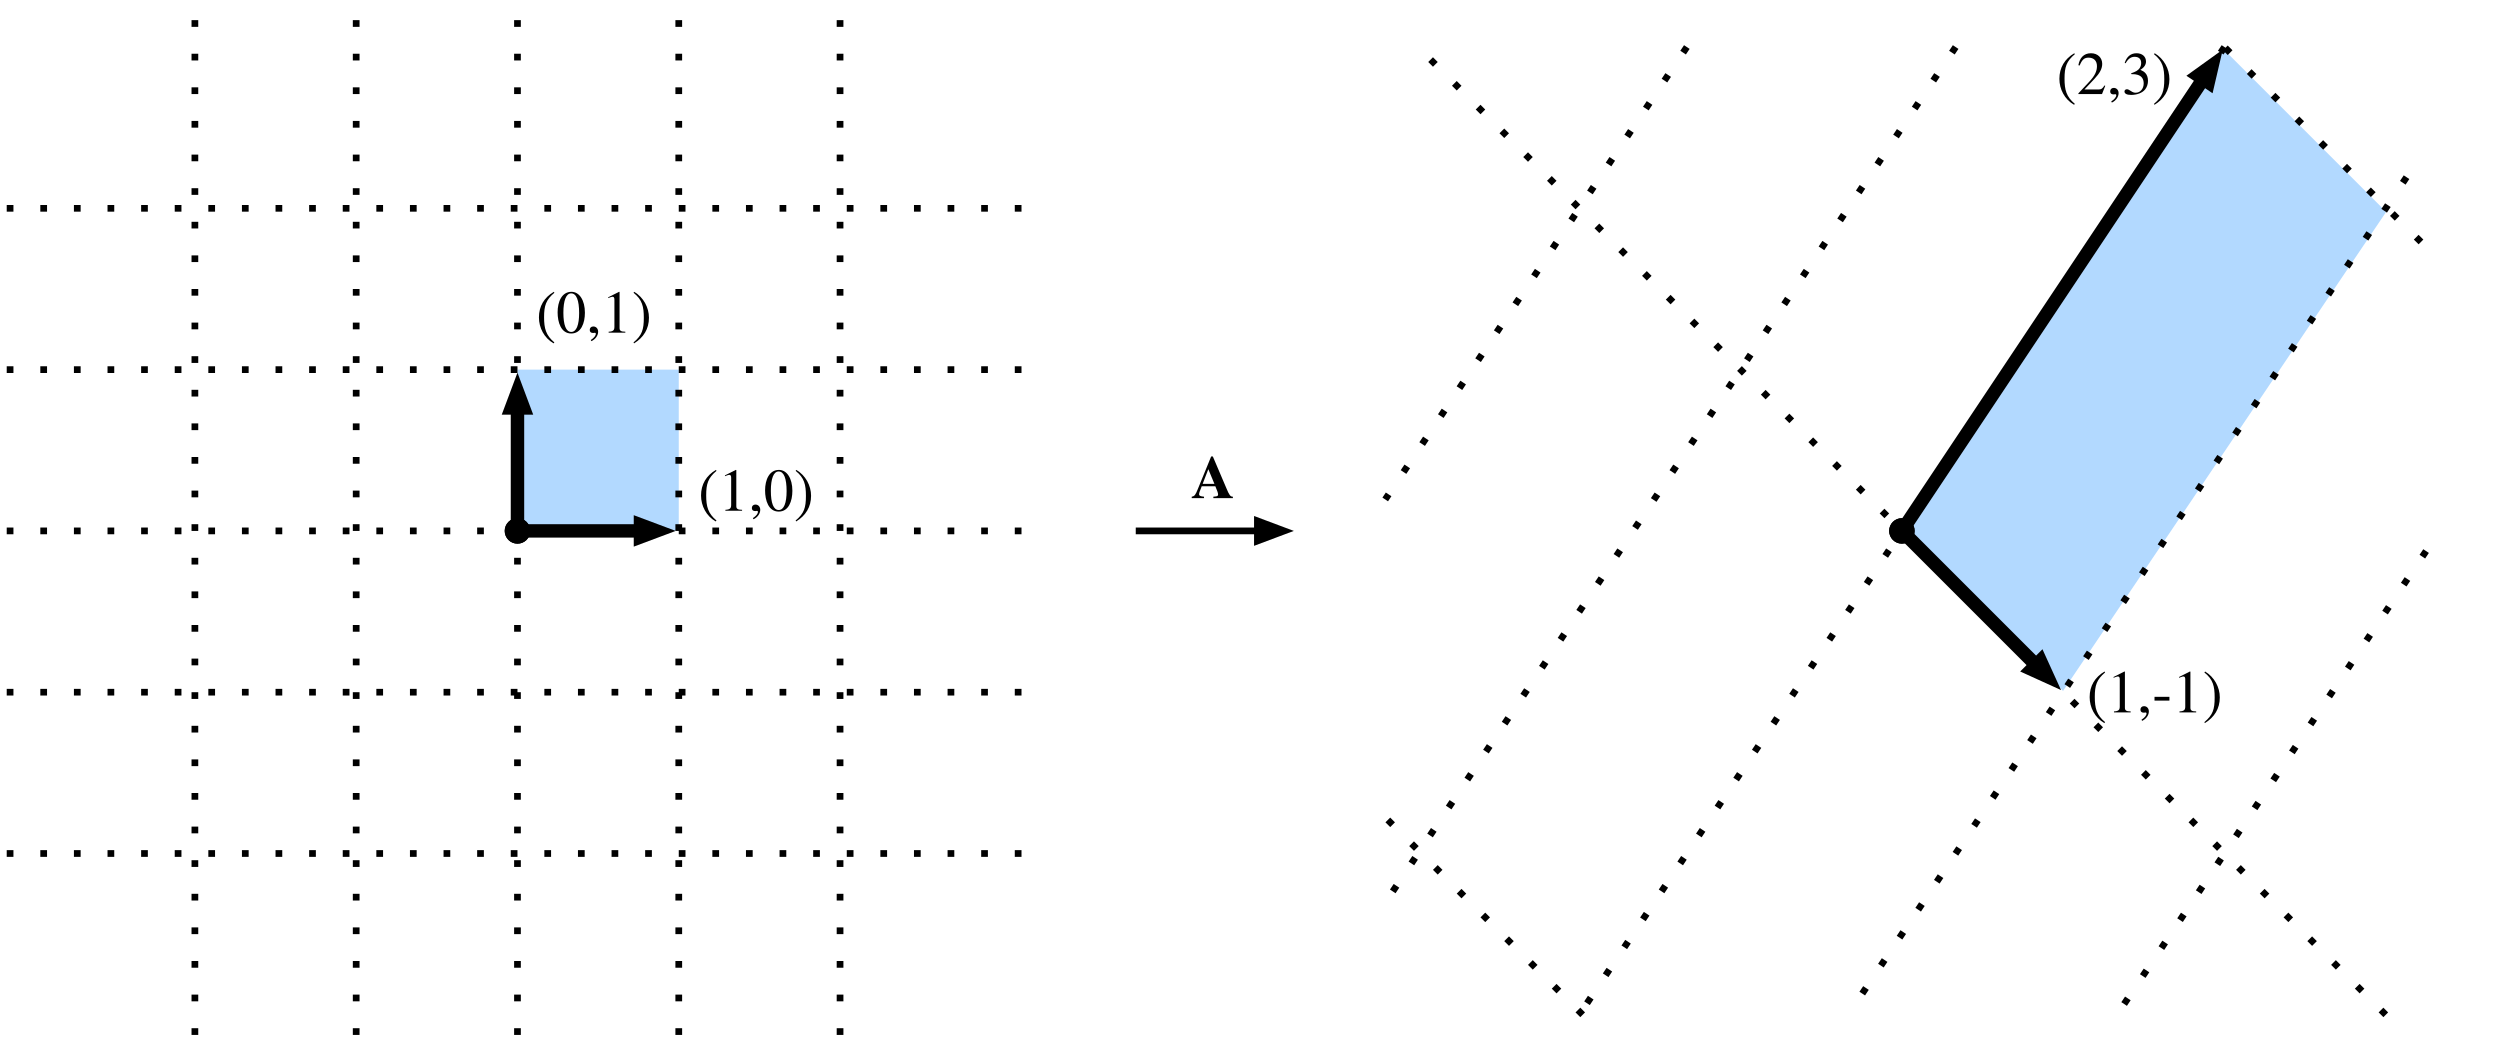
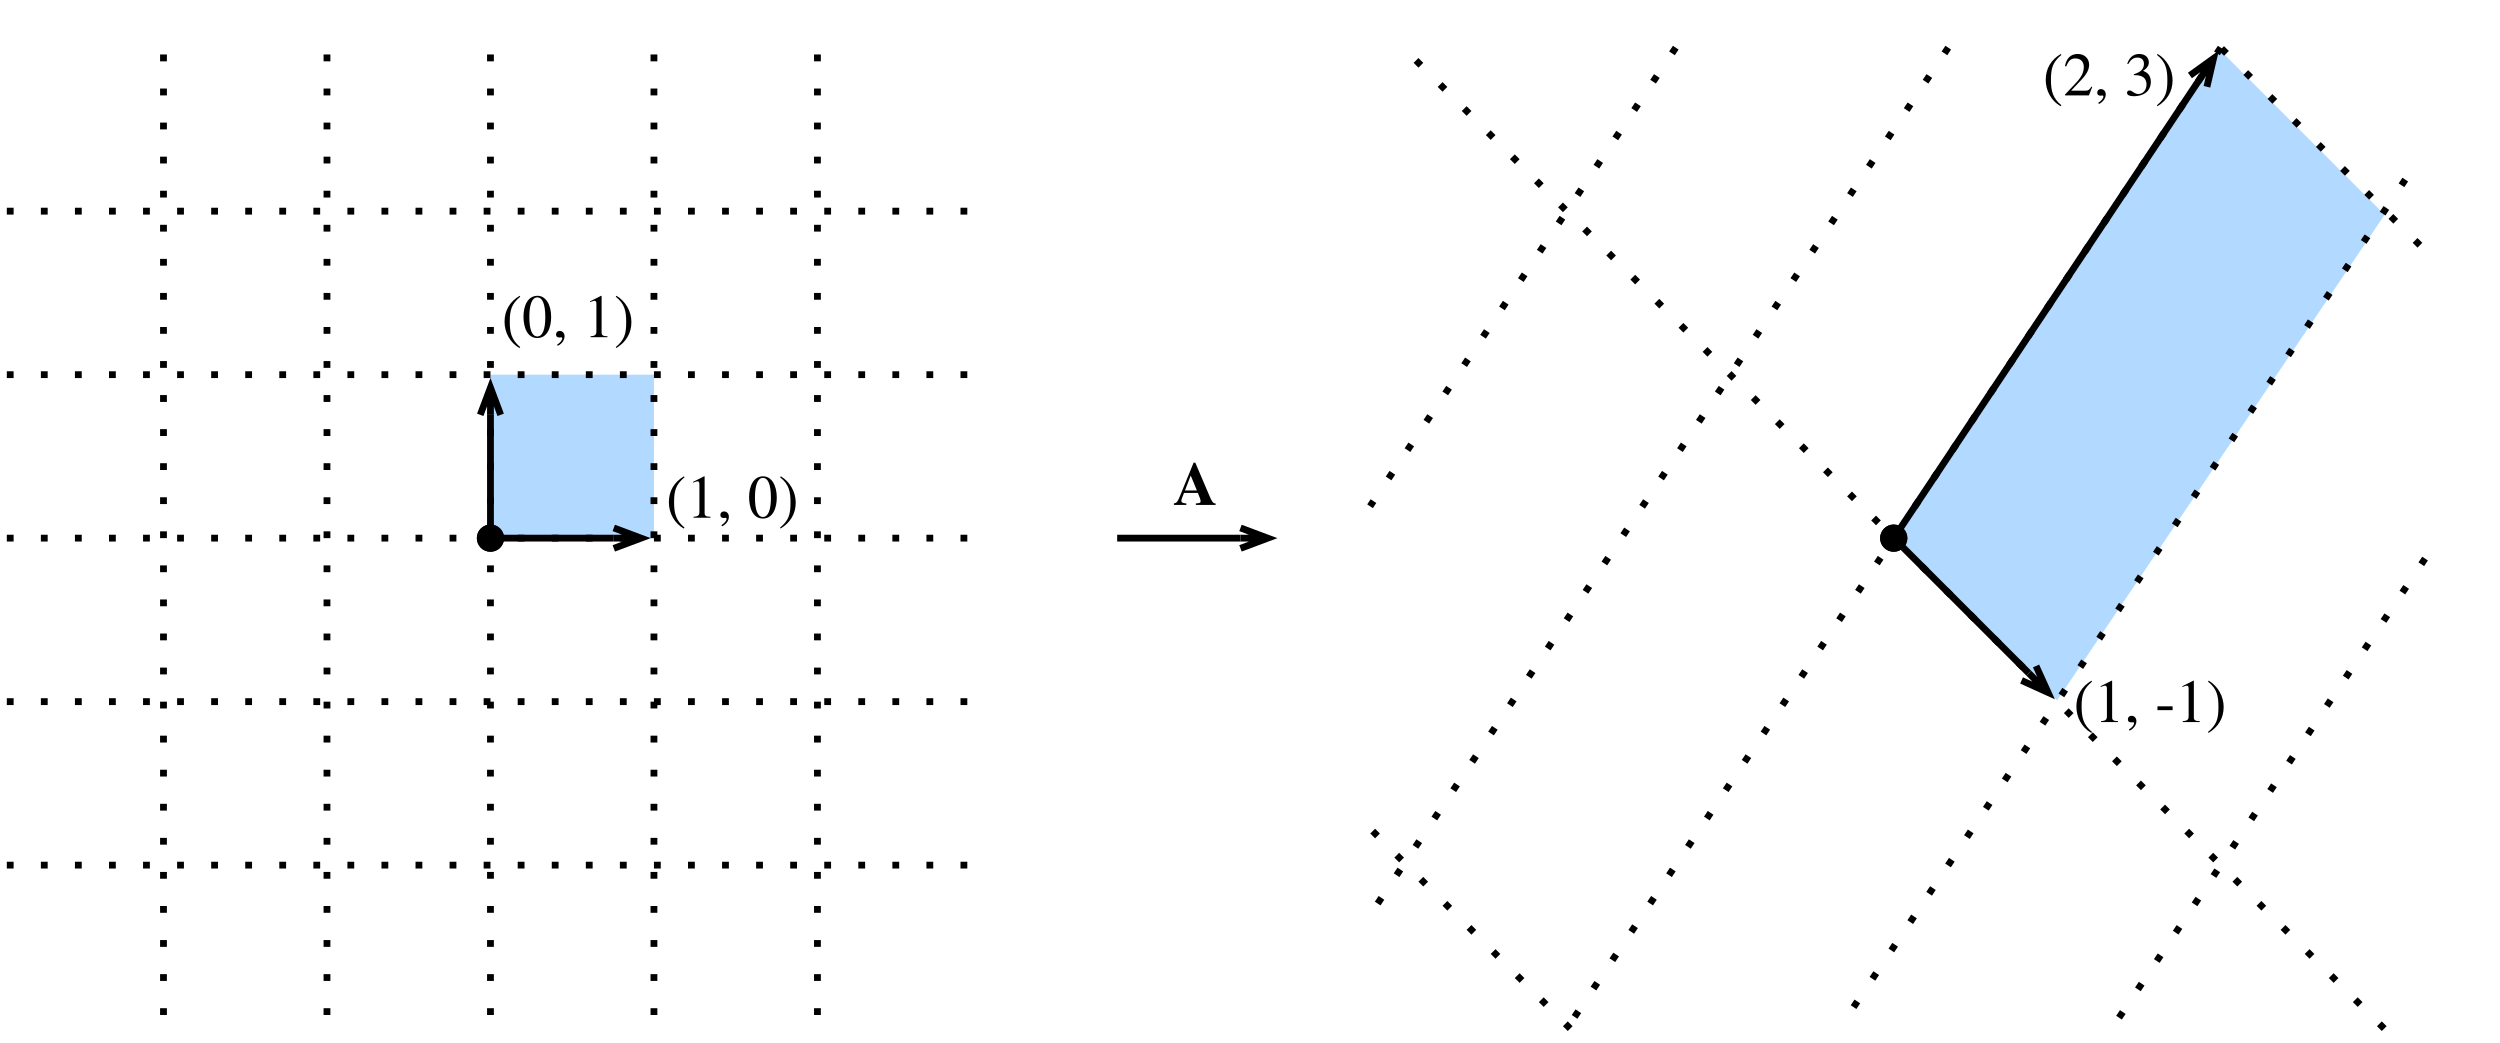
- <svg xmlns="http://www.w3.org/2000/svg" xmlns:xlink="http://www.w3.org/1999/xlink" width="372pt" height="156pt" viewBox="0 0 372 156" version="1.1">
+ <svg xmlns="http://www.w3.org/2000/svg" xmlns:xlink="http://www.w3.org/1999/xlink" width="367pt" height="153pt" viewBox="0 0 367 153" version="1.1">
  <defs>
    <g>
      <symbol overflow="visible" id="glyph0-0">
        <path style="stroke:none;" d="" />
      </symbol>
      <symbol overflow="visible" id="glyph0-1">
        <path style="stroke:none;" d="M 6.203 0 L 6.203 -0.219 C 5.828 -0.219 5.672 -0.422 5.219 -1.516 L 3.219 -6.203 L 2.969 -6.203 L 0.969 -1.312 C 0.625 -0.453 0.5 -0.297 0.078 -0.219 L 0.078 0 L 1.906 0 L 1.906 -0.219 C 1.375 -0.266 1.172 -0.359 1.172 -0.594 C 1.172 -0.812 1.344 -1.188 1.453 -1.469 L 1.562 -1.766 L 3.594 -1.766 C 3.891 -1.062 4 -0.75 4 -0.547 C 4 -0.344 3.891 -0.281 3.594 -0.25 L 3.297 -0.219 L 3.297 0 Z M 3.453 -2.125 L 1.703 -2.125 L 2.547 -4.312 Z M 3.453 -2.125 " />
      </symbol>
      <symbol overflow="visible" id="glyph1-0">
        <path style="stroke:none;" d="" />
      </symbol>
      <symbol overflow="visible" id="glyph1-1">
        <path style="stroke:none;" d="M 2.734 1.453 C 1.469 0.391 1.203 -0.625 1.203 -2.297 C 1.203 -4.031 1.484 -4.875 2.734 -5.938 L 2.656 -6.078 C 1.219 -5.234 0.438 -3.938 0.438 -2.266 C 0.438 -0.734 1.203 0.781 2.625 1.594 Z M 2.734 1.453 " />
      </symbol>
      <symbol overflow="visible" id="glyph1-2">
        <path style="stroke:none;" d="M 4.281 -2.969 C 4.281 -4.812 3.469 -6.078 2.281 -6.078 C 0.844 -6.078 0.219 -4.609 0.219 -3.031 C 0.219 -1.547 0.719 0.125 2.25 0.125 C 3.719 0.125 4.281 -1.422 4.281 -2.969 Z M 3.422 -2.922 C 3.422 -1.141 3.016 -0.109 2.25 -0.109 C 1.469 -0.109 1.078 -1.141 1.078 -2.969 C 1.078 -4.781 1.484 -5.844 2.234 -5.844 C 3.031 -5.844 3.422 -4.797 3.422 -2.922 Z M 3.422 -2.922 " />
      </symbol>
      <symbol overflow="visible" id="glyph1-3">
        <path style="stroke:none;" d="M 0.75 1.266 C 1.375 0.969 1.75 0.406 1.75 -0.141 C 1.75 -0.609 1.438 -0.922 1.031 -0.922 C 0.719 -0.922 0.5 -0.719 0.5 -0.406 C 0.5 -0.094 0.688 0.047 1.016 0.047 C 1.109 0.047 1.203 0.016 1.281 0.016 C 1.344 0.016 1.406 0.078 1.406 0.141 C 1.406 0.438 1.156 0.766 0.656 1.094 Z M 0.75 1.266 " />
      </symbol>
      <symbol overflow="visible" id="glyph1-4">
+         <path style="stroke:none;" d="" />
+       </symbol>
+       <symbol overflow="visible" id="glyph1-5">
        <path style="stroke:none;" d="M 3.547 0 L 3.547 -0.141 C 2.875 -0.141 2.688 -0.297 2.688 -0.688 L 2.688 -6.062 L 2.609 -6.078 L 1 -5.266 L 1 -5.141 L 1.234 -5.234 C 1.406 -5.297 1.562 -5.344 1.641 -5.344 C 1.844 -5.344 1.922 -5.203 1.922 -4.891 L 1.922 -0.859 C 1.922 -0.359 1.734 -0.172 1.062 -0.141 L 1.062 0 Z M 3.547 0 " />
      </symbol>
-       <symbol overflow="visible" id="glyph1-5">
+       <symbol overflow="visible" id="glyph1-6">
        <path style="stroke:none;" d="M 0.266 -5.938 C 1.562 -4.906 1.797 -3.875 1.797 -2.203 C 1.797 -0.453 1.531 0.391 0.266 1.453 L 0.344 1.594 C 1.766 0.719 2.562 -0.562 2.562 -2.219 C 2.562 -3.75 1.75 -5.25 0.375 -6.078 Z M 0.266 -5.938 " />
      </symbol>
-       <symbol overflow="visible" id="glyph1-6">
+       <symbol overflow="visible" id="glyph1-7">
        <path style="stroke:none;" d="M 2.562 -1.75 L 2.562 -2.312 L 0.344 -2.312 L 0.344 -1.75 Z M 2.562 -1.75 " />
      </symbol>
-       <symbol overflow="visible" id="glyph1-7">
+       <symbol overflow="visible" id="glyph1-8">
        <path style="stroke:none;" d="M 4.266 -1.234 L 4.141 -1.281 C 3.844 -0.781 3.656 -0.688 3.281 -0.688 L 1.172 -0.688 L 2.656 -2.266 C 3.453 -3.109 3.812 -3.781 3.812 -4.5 C 3.812 -5.391 3.156 -6.078 2.141 -6.078 C 1.031 -6.078 0.453 -5.344 0.266 -4.297 L 0.453 -4.25 C 0.812 -5.125 1.141 -5.422 1.781 -5.422 C 2.547 -5.422 3.031 -4.969 3.031 -4.156 C 3.031 -3.391 2.703 -2.703 1.859 -1.812 L 0.266 -0.109 L 0.266 0 L 3.781 0 Z M 4.266 -1.234 " />
      </symbol>
-       <symbol overflow="visible" id="glyph1-8">
+       <symbol overflow="visible" id="glyph1-9">
        <path style="stroke:none;" d="M 0.547 -4.594 C 0.922 -5.25 1.328 -5.547 1.891 -5.547 C 2.484 -5.547 2.859 -5.234 2.859 -4.625 C 2.859 -4.078 2.578 -3.672 2.141 -3.422 C 1.953 -3.312 1.719 -3.219 1.375 -3.094 L 1.375 -2.969 C 1.891 -2.969 2.094 -2.938 2.297 -2.875 C 2.922 -2.703 3.234 -2.266 3.234 -1.578 C 3.234 -0.812 2.734 -0.203 2.062 -0.203 C 1.812 -0.203 1.625 -0.25 1.281 -0.484 C 1.031 -0.656 0.891 -0.719 0.734 -0.719 C 0.531 -0.719 0.375 -0.578 0.375 -0.391 C 0.375 -0.062 0.719 0.125 1.375 0.125 C 2.172 0.125 3.031 -0.141 3.469 -0.719 C 3.719 -1.047 3.875 -1.5 3.875 -1.969 C 3.875 -2.438 3.734 -2.859 3.484 -3.125 C 3.297 -3.328 3.125 -3.438 2.734 -3.609 C 3.344 -3.969 3.578 -4.422 3.578 -4.844 C 3.578 -5.594 3 -6.078 2.172 -6.078 C 1.234 -6.078 0.672 -5.484 0.406 -4.625 Z M 0.547 -4.594 " />
      </symbol>
    </g>
  </defs>
  <g id="surface1">
-     <path style=" stroke:none;fill-rule:nonzero;fill:rgb(69.804%,85.098%,100%);fill-opacity:1;" d="M 282.738 78.57 L 306.98 102.812 L 355 31.621 L 355 31.465 L 330.82 7.285 Z M 282.738 78.57 " />
-     <path style=" stroke:none;fill-rule:nonzero;fill:rgb(69.804%,85.098%,100%);fill-opacity:1;" d="M 77 55 L 101 55 L 101 79 L 77 79 Z M 77 55 " />
-     <path style="fill:none;stroke-width:1;stroke-linecap:butt;stroke-linejoin:round;stroke:rgb(0%,0%,0%);stroke-opacity:1;stroke-dasharray:1,4;stroke-miterlimit:10;" d="M 0 76 L 152 76 " transform="matrix(1,0,0,1,1,3)" />
-     <path style="fill:none;stroke-width:1;stroke-linecap:butt;stroke-linejoin:round;stroke:rgb(0%,0%,0%);stroke-opacity:1;stroke-dasharray:1,4;stroke-miterlimit:10;" d="M 76 0 L 76 152 " transform="matrix(1,0,0,1,1,3)" />
-     <path style="fill:none;stroke-width:1;stroke-linecap:butt;stroke-linejoin:round;stroke:rgb(0%,0%,0%);stroke-opacity:1;stroke-dasharray:1,4;stroke-miterlimit:10;" d="M 100 0 L 100 152 " transform="matrix(1,0,0,1,1,3)" />
-     <path style="fill:none;stroke-width:1;stroke-linecap:butt;stroke-linejoin:round;stroke:rgb(0%,0%,0%);stroke-opacity:1;stroke-dasharray:1,4;stroke-miterlimit:10;" d="M 124 0 L 124 152 " transform="matrix(1,0,0,1,1,3)" />
-     <path style="fill:none;stroke-width:1;stroke-linecap:butt;stroke-linejoin:round;stroke:rgb(0%,0%,0%);stroke-opacity:1;stroke-dasharray:1,4;stroke-miterlimit:10;" d="M 52 0 L 52 152 " transform="matrix(1,0,0,1,1,3)" />
-     <path style="fill:none;stroke-width:1;stroke-linecap:butt;stroke-linejoin:round;stroke:rgb(0%,0%,0%);stroke-opacity:1;stroke-dasharray:1,4;stroke-miterlimit:10;" d="M 28 0 L 28 152 " transform="matrix(1,0,0,1,1,3)" />
-     <path style="fill:none;stroke-width:1;stroke-linecap:butt;stroke-linejoin:round;stroke:rgb(0%,0%,0%);stroke-opacity:1;stroke-dasharray:1,4;stroke-miterlimit:10;" d="M 0 52 L 152 52 " transform="matrix(1,0,0,1,1,3)" />
-     <path style="fill:none;stroke-width:1;stroke-linecap:butt;stroke-linejoin:round;stroke:rgb(0%,0%,0%);stroke-opacity:1;stroke-dasharray:1,4;stroke-miterlimit:10;" d="M 0 28 L 152 28 " transform="matrix(1,0,0,1,1,3)" />
-     <path style="fill:none;stroke-width:1;stroke-linecap:butt;stroke-linejoin:round;stroke:rgb(0%,0%,0%);stroke-opacity:1;stroke-dasharray:1,4;stroke-miterlimit:10;" d="M 0 100 L 152 100 " transform="matrix(1,0,0,1,1,3)" />
-     <path style="fill:none;stroke-width:1;stroke-linecap:butt;stroke-linejoin:round;stroke:rgb(0%,0%,0%);stroke-opacity:1;stroke-dasharray:1,4;stroke-miterlimit:10;" d="M 0 124 L 152 124 " transform="matrix(1,0,0,1,1,3)" />
-     <path style="fill:none;stroke-width:2;stroke-linecap:butt;stroke-linejoin:round;stroke:rgb(0%,0%,0%);stroke-opacity:1;stroke-miterlimit:10;" d="M 76 57.699 L 76 75.102 " transform="matrix(1,0,0,1,1,3)" />
-     <path style="fill-rule:nonzero;fill:rgb(0%,0%,0%);fill-opacity:1;stroke-width:2;stroke-linecap:butt;stroke-linejoin:miter;stroke:rgb(0%,0%,0%);stroke-opacity:1;stroke-miterlimit:10;" d="M 75.363 75.363 C 75.715 75.012 76.285 75.012 76.637 75.363 C 76.988 75.715 76.988 76.285 76.637 76.637 C 76.285 76.988 75.715 76.988 75.363 76.637 C 75.012 76.285 75.012 75.715 75.363 75.363 " transform="matrix(1,0,0,1,1,3)" />
-     <path style="fill-rule:nonzero;fill:rgb(0%,0%,0%);fill-opacity:1;stroke-width:2;stroke-linecap:butt;stroke-linejoin:miter;stroke:rgb(0%,0%,0%);stroke-opacity:1;stroke-miterlimit:10;" d="M 76 55.301 L 75.102 57.699 L 76.898 57.699 Z M 76 55.301 " transform="matrix(1,0,0,1,1,3)" />
-     <path style="fill:none;stroke-width:2;stroke-linecap:butt;stroke-linejoin:round;stroke:rgb(0%,0%,0%);stroke-opacity:1;stroke-miterlimit:10;" d="M 94.301 76 L 76.898 76 " transform="matrix(1,0,0,1,1,3)" />
-     <path style="fill-rule:nonzero;fill:rgb(0%,0%,0%);fill-opacity:1;stroke-width:2;stroke-linecap:butt;stroke-linejoin:miter;stroke:rgb(0%,0%,0%);stroke-opacity:1;stroke-miterlimit:10;" d="M 76.637 75.363 C 76.988 75.715 76.988 76.285 76.637 76.637 C 76.285 76.988 75.715 76.988 75.363 76.637 C 75.012 76.285 75.012 75.715 75.363 75.363 C 75.715 75.012 76.285 75.012 76.637 75.363 " transform="matrix(1,0,0,1,1,3)" />
-     <path style="fill-rule:nonzero;fill:rgb(0%,0%,0%);fill-opacity:1;stroke-width:2;stroke-linecap:butt;stroke-linejoin:miter;stroke:rgb(0%,0%,0%);stroke-opacity:1;stroke-miterlimit:10;" d="M 96.699 76 L 94.301 75.102 L 94.301 76.898 Z M 96.699 76 " transform="matrix(1,0,0,1,1,3)" />
-     <path style="fill:none;stroke-width:2;stroke-linecap:butt;stroke-linejoin:round;stroke:rgb(0%,0%,0%);stroke-opacity:1;stroke-miterlimit:10;" d="M 326.84 8.742 L 282.5 75.25 " transform="matrix(1,0,0,1,1,3)" />
-     <path style="fill-rule:nonzero;fill:rgb(0%,0%,0%);fill-opacity:1;stroke-width:2;stroke-linecap:butt;stroke-linejoin:miter;stroke:rgb(0%,0%,0%);stroke-opacity:1;stroke-miterlimit:10;" d="M 281.824 75.117 C 282.312 75.02 282.785 75.336 282.883 75.824 C 282.98 76.312 282.664 76.785 282.176 76.883 C 281.688 76.98 281.215 76.664 281.117 76.176 C 281.02 75.688 281.336 75.215 281.824 75.117 " transform="matrix(1,0,0,1,1,3)" />
-     <path style="fill-rule:nonzero;fill:rgb(0%,0%,0%);fill-opacity:1;stroke-width:2;stroke-linecap:butt;stroke-linejoin:miter;stroke:rgb(0%,0%,0%);stroke-opacity:1;stroke-miterlimit:10;" d="M 328.168 6.746 L 326.09 8.242 L 327.586 9.242 Z M 328.168 6.746 " transform="matrix(1,0,0,1,1,3)" />
-     <path style="fill:none;stroke-width:2;stroke-linecap:butt;stroke-linejoin:round;stroke:rgb(0%,0%,0%);stroke-opacity:1;stroke-miterlimit:10;" d="M 301.969 95.969 L 282.637 76.637 " transform="matrix(1,0,0,1,1,3)" />
-     <path style="fill-rule:nonzero;fill:rgb(0%,0%,0%);fill-opacity:1;stroke-width:2;stroke-linecap:butt;stroke-linejoin:miter;stroke:rgb(0%,0%,0%);stroke-opacity:1;stroke-miterlimit:10;" d="M 282.898 76 C 282.898 76.496 282.496 76.898 282 76.898 C 281.504 76.898 281.102 76.496 281.102 76 C 281.102 75.504 281.504 75.102 282 75.102 C 282.496 75.102 282.898 75.504 282.898 76 " transform="matrix(1,0,0,1,1,3)" />
-     <path style="fill-rule:nonzero;fill:rgb(0%,0%,0%);fill-opacity:1;stroke-width:2;stroke-linecap:butt;stroke-linejoin:miter;stroke:rgb(0%,0%,0%);stroke-opacity:1;stroke-miterlimit:10;" d="M 303.668 97.668 L 302.605 95.332 L 301.332 96.605 Z M 303.668 97.668 " transform="matrix(1,0,0,1,1,3)" />
-     <path style="fill:none;stroke-width:1;stroke-linecap:butt;stroke-linejoin:round;stroke:rgb(0%,0%,0%);stroke-opacity:1;stroke-dasharray:1,4;stroke-miterlimit:10;" d="M 330 4 L 234 148 " transform="matrix(1,0,0,1,1,3)" />
-     <path style="fill:none;stroke-width:1;stroke-linecap:butt;stroke-linejoin:round;stroke:rgb(0%,0%,0%);stroke-opacity:1;stroke-dasharray:1,4;stroke-miterlimit:10;" d="M 354 148 L 210 4 " transform="matrix(1,0,0,1,1,3)" />
-     <path style="fill:none;stroke-width:1;stroke-linecap:butt;stroke-linejoin:round;stroke:rgb(0%,0%,0%);stroke-opacity:1;stroke-dasharray:1,4;stroke-miterlimit:10;" d="M 234.5 148 L 205.301 118.801 " transform="matrix(1,0,0,1,1,3)" />
-     <path style="fill:none;stroke-width:1;stroke-linecap:butt;stroke-linejoin:round;stroke:rgb(0%,0%,0%);stroke-opacity:1;stroke-dasharray:1,4;stroke-miterlimit:10;" d="M 250 4 L 205.121 71.32 " transform="matrix(1,0,0,1,1,3)" />
-     <path style="fill:none;stroke-width:1;stroke-linecap:butt;stroke-linejoin:round;stroke:rgb(0%,0%,0%);stroke-opacity:1;stroke-dasharray:1,4;stroke-miterlimit:10;" d="M 290 4 L 205.043 131.438 " transform="matrix(1,0,0,1,1,3)" />
-     <path style="fill:none;stroke-width:1;stroke-linecap:butt;stroke-linejoin:round;stroke:rgb(0%,0%,0%);stroke-opacity:1;stroke-dasharray:1,4;stroke-miterlimit:10;" d="M 357.09 23.367 L 274 148 " transform="matrix(1,0,0,1,1,3)" />
-     <path style="fill:none;stroke-width:1;stroke-linecap:butt;stroke-linejoin:round;stroke:rgb(0%,0%,0%);stroke-opacity:1;stroke-dasharray:1,4;stroke-miterlimit:10;" d="M 359.242 33 L 330 4 " transform="matrix(1,0,0,1,1,3)" />
-     <path style="fill:none;stroke-width:1;stroke-linecap:butt;stroke-linejoin:round;stroke:rgb(0%,0%,0%);stroke-opacity:1;stroke-dasharray:1,4;stroke-miterlimit:10;" d="M 360 79 L 314 148 " transform="matrix(1,0,0,1,1,3)" />
-     <path style="fill:none;stroke-width:1;stroke-linecap:butt;stroke-linejoin:round;stroke:rgb(0%,0%,0%);stroke-opacity:1;stroke-miterlimit:10;" d="M 186.102 76 L 168 76 " transform="matrix(1,0,0,1,1,3)" />
-     <path style="fill-rule:nonzero;fill:rgb(0%,0%,0%);fill-opacity:1;stroke-width:1;stroke-linecap:butt;stroke-linejoin:miter;stroke:rgb(0%,0%,0%);stroke-opacity:1;stroke-miterlimit:10;" d="M 190.102 76 L 186.102 74.5 L 186.102 77.5 Z M 190.102 76 " transform="matrix(1,0,0,1,1,3)" />
+     <path style=" stroke:none;fill-rule:nonzero;fill:rgb(69.804%,85.098%,100%);fill-opacity:1;" d="M 277.738 78.57 L 301.98 102.812 L 350 31.621 L 350 31.465 L 325.82 7.285 Z M 277.738 78.57 " />
+     <path style=" stroke:none;fill-rule:nonzero;fill:rgb(69.804%,85.098%,100%);fill-opacity:1;" d="M 72 55 L 96 55 L 96 79 L 72 79 Z M 72 55 " />
+     <path style="fill:none;stroke-width:1;stroke-linecap:butt;stroke-linejoin:round;stroke:rgb(0%,0%,0%);stroke-opacity:1;stroke-dasharray:1,4;stroke-miterlimit:10;" d="M 5 76 L 149 76 " transform="matrix(1,0,0,1,-4,3)" />
+     <path style="fill:none;stroke-width:1;stroke-linecap:butt;stroke-linejoin:round;stroke:rgb(0%,0%,0%);stroke-opacity:1;stroke-dasharray:1,4;stroke-miterlimit:10;" d="M 76 5 L 76 149 " transform="matrix(1,0,0,1,-4,3)" />
+     <path style="fill:none;stroke-width:1;stroke-linecap:butt;stroke-linejoin:round;stroke:rgb(0%,0%,0%);stroke-opacity:1;stroke-dasharray:1,4;stroke-miterlimit:10;" d="M 100 5 L 100 149 " transform="matrix(1,0,0,1,-4,3)" />
+     <path style="fill:none;stroke-width:1;stroke-linecap:butt;stroke-linejoin:round;stroke:rgb(0%,0%,0%);stroke-opacity:1;stroke-dasharray:1,4;stroke-miterlimit:10;" d="M 124 5 L 124 149 " transform="matrix(1,0,0,1,-4,3)" />
+     <path style="fill:none;stroke-width:1;stroke-linecap:butt;stroke-linejoin:round;stroke:rgb(0%,0%,0%);stroke-opacity:1;stroke-dasharray:1,4;stroke-miterlimit:10;" d="M 52 5 L 52 149 " transform="matrix(1,0,0,1,-4,3)" />
+     <path style="fill:none;stroke-width:1;stroke-linecap:butt;stroke-linejoin:round;stroke:rgb(0%,0%,0%);stroke-opacity:1;stroke-dasharray:1,4;stroke-miterlimit:10;" d="M 28 5 L 28 149 " transform="matrix(1,0,0,1,-4,3)" />
+     <path style="fill:none;stroke-width:1;stroke-linecap:butt;stroke-linejoin:round;stroke:rgb(0%,0%,0%);stroke-opacity:1;stroke-dasharray:1,4;stroke-miterlimit:10;" d="M 5 52 L 149 52 " transform="matrix(1,0,0,1,-4,3)" />
+     <path style="fill:none;stroke-width:1;stroke-linecap:butt;stroke-linejoin:round;stroke:rgb(0%,0%,0%);stroke-opacity:1;stroke-dasharray:1,4;stroke-miterlimit:10;" d="M 5 28 L 149 28 " transform="matrix(1,0,0,1,-4,3)" />
+     <path style="fill:none;stroke-width:1;stroke-linecap:butt;stroke-linejoin:round;stroke:rgb(0%,0%,0%);stroke-opacity:1;stroke-dasharray:1,4;stroke-miterlimit:10;" d="M 5 100 L 149 100 " transform="matrix(1,0,0,1,-4,3)" />
+     <path style="fill:none;stroke-width:1;stroke-linecap:butt;stroke-linejoin:round;stroke:rgb(0%,0%,0%);stroke-opacity:1;stroke-dasharray:1,4;stroke-miterlimit:10;" d="M 5 124 L 149 124 " transform="matrix(1,0,0,1,-4,3)" />
+     <path style="fill:none;stroke-width:1;stroke-linecap:butt;stroke-linejoin:round;stroke:rgb(0%,0%,0%);stroke-opacity:1;stroke-miterlimit:10;" d="M 76 57.898 L 76 74.5 " transform="matrix(1,0,0,1,-4,3)" />
+     <path style="fill-rule:nonzero;fill:rgb(0%,0%,0%);fill-opacity:1;stroke-width:1;stroke-linecap:butt;stroke-linejoin:miter;stroke:rgb(0%,0%,0%);stroke-opacity:1;stroke-miterlimit:10;" d="M 74.938 74.938 C 75.523 74.355 76.477 74.355 77.062 74.938 C 77.645 75.523 77.645 76.477 77.062 77.062 C 76.477 77.645 75.523 77.645 74.938 77.062 C 74.355 76.477 74.355 75.523 74.938 74.938 " transform="matrix(1,0,0,1,-4,3)" />
+     <path style="fill:none;stroke-width:1;stroke-linecap:butt;stroke-linejoin:miter;stroke:rgb(0%,0%,0%);stroke-opacity:1;stroke-miterlimit:10;" d="M 76 53.898 L 76 57.898 M 74.5 57.898 L 76 53.898 L 77.5 57.898 " transform="matrix(1,0,0,1,-4,3)" />
+     <path style="fill:none;stroke-width:1;stroke-linecap:butt;stroke-linejoin:round;stroke:rgb(0%,0%,0%);stroke-opacity:1;stroke-miterlimit:10;" d="M 94.102 76 L 77.5 76 " transform="matrix(1,0,0,1,-4,3)" />
+     <path style="fill-rule:nonzero;fill:rgb(0%,0%,0%);fill-opacity:1;stroke-width:1;stroke-linecap:butt;stroke-linejoin:miter;stroke:rgb(0%,0%,0%);stroke-opacity:1;stroke-miterlimit:10;" d="M 77.062 74.938 C 77.645 75.523 77.645 76.477 77.062 77.062 C 76.477 77.645 75.523 77.645 74.938 77.062 C 74.355 76.477 74.355 75.523 74.938 74.938 C 75.523 74.355 76.477 74.355 77.062 74.938 " transform="matrix(1,0,0,1,-4,3)" />
+     <path style="fill:none;stroke-width:1;stroke-linecap:butt;stroke-linejoin:miter;stroke:rgb(0%,0%,0%);stroke-opacity:1;stroke-miterlimit:10;" d="M 98.102 76 L 94.102 76 M 94.102 74.5 L 98.102 76 L 94.102 77.5 " transform="matrix(1,0,0,1,-4,3)" />
+     <path style="fill:none;stroke-width:1;stroke-linecap:butt;stroke-linejoin:round;stroke:rgb(0%,0%,0%);stroke-opacity:1;stroke-miterlimit:10;" d="M 326.727 8.91 L 282.832 74.75 " transform="matrix(1,0,0,1,-4,3)" />
+     <path style="fill-rule:nonzero;fill:rgb(0%,0%,0%);fill-opacity:1;stroke-width:1;stroke-linecap:butt;stroke-linejoin:miter;stroke:rgb(0%,0%,0%);stroke-opacity:1;stroke-miterlimit:10;" d="M 281.707 74.527 C 282.52 74.367 283.309 74.895 283.473 75.707 C 283.633 76.52 283.105 77.309 282.293 77.473 C 281.48 77.633 280.691 77.105 280.527 76.293 C 280.367 75.48 280.895 74.691 281.707 74.527 " transform="matrix(1,0,0,1,-4,3)" />
+     <path style="fill:none;stroke-width:1;stroke-linecap:butt;stroke-linejoin:miter;stroke:rgb(0%,0%,0%);stroke-opacity:1;stroke-miterlimit:10;" d="M 328.945 5.582 L 326.727 8.91 M 325.48 8.078 L 328.945 5.582 L 327.977 9.742 " transform="matrix(1,0,0,1,-4,3)" />
+     <path style="fill:none;stroke-width:1;stroke-linecap:butt;stroke-linejoin:round;stroke:rgb(0%,0%,0%);stroke-opacity:1;stroke-miterlimit:10;" d="M 301.828 95.828 L 283.062 77.062 " transform="matrix(1,0,0,1,-4,3)" />
+     <path style="fill-rule:nonzero;fill:rgb(0%,0%,0%);fill-opacity:1;stroke-width:1;stroke-linecap:butt;stroke-linejoin:miter;stroke:rgb(0%,0%,0%);stroke-opacity:1;stroke-miterlimit:10;" d="M 283.5 76 C 283.5 76.828 282.828 77.5 282 77.5 C 281.172 77.5 280.5 76.828 280.5 76 C 280.5 75.172 281.172 74.5 282 74.5 C 282.828 74.5 283.5 75.172 283.5 76 " transform="matrix(1,0,0,1,-4,3)" />
+     <path style="fill:none;stroke-width:1;stroke-linecap:butt;stroke-linejoin:miter;stroke:rgb(0%,0%,0%);stroke-opacity:1;stroke-miterlimit:10;" d="M 304.656 98.656 L 301.828 95.828 M 302.891 94.766 L 304.656 98.656 L 300.766 96.891 " transform="matrix(1,0,0,1,-4,3)" />
+     <path style="fill:none;stroke-width:1;stroke-linecap:butt;stroke-linejoin:round;stroke:rgb(0%,0%,0%);stroke-opacity:1;stroke-dasharray:1,4;stroke-miterlimit:10;" d="M 330 4 L 234 148 " transform="matrix(1,0,0,1,-4,3)" />
+     <path style="fill:none;stroke-width:1;stroke-linecap:butt;stroke-linejoin:round;stroke:rgb(0%,0%,0%);stroke-opacity:1;stroke-dasharray:1,4;stroke-miterlimit:10;" d="M 354 148 L 210 4 " transform="matrix(1,0,0,1,-4,3)" />
+     <path style="fill:none;stroke-width:1;stroke-linecap:butt;stroke-linejoin:round;stroke:rgb(0%,0%,0%);stroke-opacity:1;stroke-dasharray:1,4;stroke-miterlimit:10;" d="M 234.5 148 L 205.301 118.801 " transform="matrix(1,0,0,1,-4,3)" />
+     <path style="fill:none;stroke-width:1;stroke-linecap:butt;stroke-linejoin:round;stroke:rgb(0%,0%,0%);stroke-opacity:1;stroke-dasharray:1,4;stroke-miterlimit:10;" d="M 250 4 L 205.121 71.32 " transform="matrix(1,0,0,1,-4,3)" />
+     <path style="fill:none;stroke-width:1;stroke-linecap:butt;stroke-linejoin:round;stroke:rgb(0%,0%,0%);stroke-opacity:1;stroke-dasharray:1,4;stroke-miterlimit:10;" d="M 290 4 L 205.043 131.438 " transform="matrix(1,0,0,1,-4,3)" />
+     <path style="fill:none;stroke-width:1;stroke-linecap:butt;stroke-linejoin:round;stroke:rgb(0%,0%,0%);stroke-opacity:1;stroke-dasharray:1,4;stroke-miterlimit:10;" d="M 357.09 23.367 L 274 148 " transform="matrix(1,0,0,1,-4,3)" />
+     <path style="fill:none;stroke-width:1;stroke-linecap:butt;stroke-linejoin:round;stroke:rgb(0%,0%,0%);stroke-opacity:1;stroke-dasharray:1,4;stroke-miterlimit:10;" d="M 359.242 33 L 330 4 " transform="matrix(1,0,0,1,-4,3)" />
+     <path style="fill:none;stroke-width:1;stroke-linecap:butt;stroke-linejoin:round;stroke:rgb(0%,0%,0%);stroke-opacity:1;stroke-dasharray:1,4;stroke-miterlimit:10;" d="M 360 79 L 314 148 " transform="matrix(1,0,0,1,-4,3)" />
+     <path style="fill:none;stroke-width:1;stroke-linecap:butt;stroke-linejoin:round;stroke:rgb(0%,0%,0%);stroke-opacity:1;stroke-miterlimit:10;" d="M 186.102 76 L 168 76 " transform="matrix(1,0,0,1,-4,3)" />
+     <path style="fill:none;stroke-width:1;stroke-linecap:butt;stroke-linejoin:miter;stroke:rgb(0%,0%,0%);stroke-opacity:1;stroke-miterlimit:10;" d="M 190.102 76 L 186.102 76 M 186.102 74.5 L 190.102 76 L 186.102 77.5 " transform="matrix(1,0,0,1,-4,3)" />
    <g style="fill:rgb(0%,0%,0%);fill-opacity:1;">
-       <use xlink:href="#glyph0-1" x="177.251" y="74.126" />
+       <use xlink:href="#glyph0-1" x="172.251" y="74.126" />
    </g>
    <g style="fill:rgb(0%,0%,0%);fill-opacity:1;">
-       <use xlink:href="#glyph1-1" x="79.756" y="49.5" />
-       <use xlink:href="#glyph1-2" x="82.753" y="49.5" />
-       <use xlink:href="#glyph1-3" x="87.253" y="49.5" />
-       <use xlink:href="#glyph1-4" x="89.503" y="49.5" />
-       <use xlink:href="#glyph1-5" x="94.003" y="49.5" />
+       <use xlink:href="#glyph1-1" x="73.631" y="49.5" />
+       <use xlink:href="#glyph1-2" x="76.628" y="49.5" />
+       <use xlink:href="#glyph1-3" x="81.128" y="49.5" />
+       <use xlink:href="#glyph1-4" x="83.378" y="49.5" />
+       <use xlink:href="#glyph1-5" x="85.628" y="49.5" />
+       <use xlink:href="#glyph1-6" x="90.128" y="49.5" />
    </g>
    <g style="fill:rgb(0%,0%,0%);fill-opacity:1;">
-       <use xlink:href="#glyph1-1" x="103.878" y="76" />
-       <use xlink:href="#glyph1-4" x="106.875" y="76" />
-       <use xlink:href="#glyph1-3" x="111.375" y="76" />
-       <use xlink:href="#glyph1-2" x="113.625" y="76" />
-       <use xlink:href="#glyph1-5" x="118.125" y="76" />
+       <use xlink:href="#glyph1-1" x="97.753" y="76" />
+       <use xlink:href="#glyph1-5" x="100.75" y="76" />
+       <use xlink:href="#glyph1-3" x="105.25" y="76" />
+       <use xlink:href="#glyph1-4" x="107.5" y="76" />
+       <use xlink:href="#glyph1-2" x="109.75" y="76" />
+       <use xlink:href="#glyph1-6" x="114.25" y="76" />
    </g>
    <g style="fill:rgb(0%,0%,0%);fill-opacity:1;">
-       <use xlink:href="#glyph1-1" x="310.502" y="106" />
-       <use xlink:href="#glyph1-4" x="313.498" y="106" />
-       <use xlink:href="#glyph1-3" x="317.998" y="106" />
-       <use xlink:href="#glyph1-6" x="320.248" y="106" />
-       <use xlink:href="#glyph1-4" x="323.245" y="106" />
-       <use xlink:href="#glyph1-5" x="327.745" y="106" />
+       <use xlink:href="#glyph1-1" x="304.377" y="106" />
+       <use xlink:href="#glyph1-5" x="307.373" y="106" />
+       <use xlink:href="#glyph1-3" x="311.873" y="106" />
+       <use xlink:href="#glyph1-4" x="314.123" y="106" />
+       <use xlink:href="#glyph1-7" x="316.373" y="106" />
+       <use xlink:href="#glyph1-5" x="319.37" y="106" />
+       <use xlink:href="#glyph1-6" x="323.87" y="106" />
    </g>
    <g style="fill:rgb(0%,0%,0%);fill-opacity:1;">
-       <use xlink:href="#glyph1-1" x="306" y="14" />
-       <use xlink:href="#glyph1-7" x="308.997" y="14" />
-       <use xlink:href="#glyph1-3" x="313.497" y="14" />
-       <use xlink:href="#glyph1-8" x="315.747" y="14" />
-       <use xlink:href="#glyph1-5" x="320.247" y="14" />
+       <use xlink:href="#glyph1-1" x="299.875" y="14" />
+       <use xlink:href="#glyph1-8" x="302.872" y="14" />
+       <use xlink:href="#glyph1-3" x="307.372" y="14" />
+       <use xlink:href="#glyph1-4" x="309.622" y="14" />
+       <use xlink:href="#glyph1-9" x="311.872" y="14" />
+       <use xlink:href="#glyph1-6" x="316.372" y="14" />
    </g>
  </g>
</svg>
